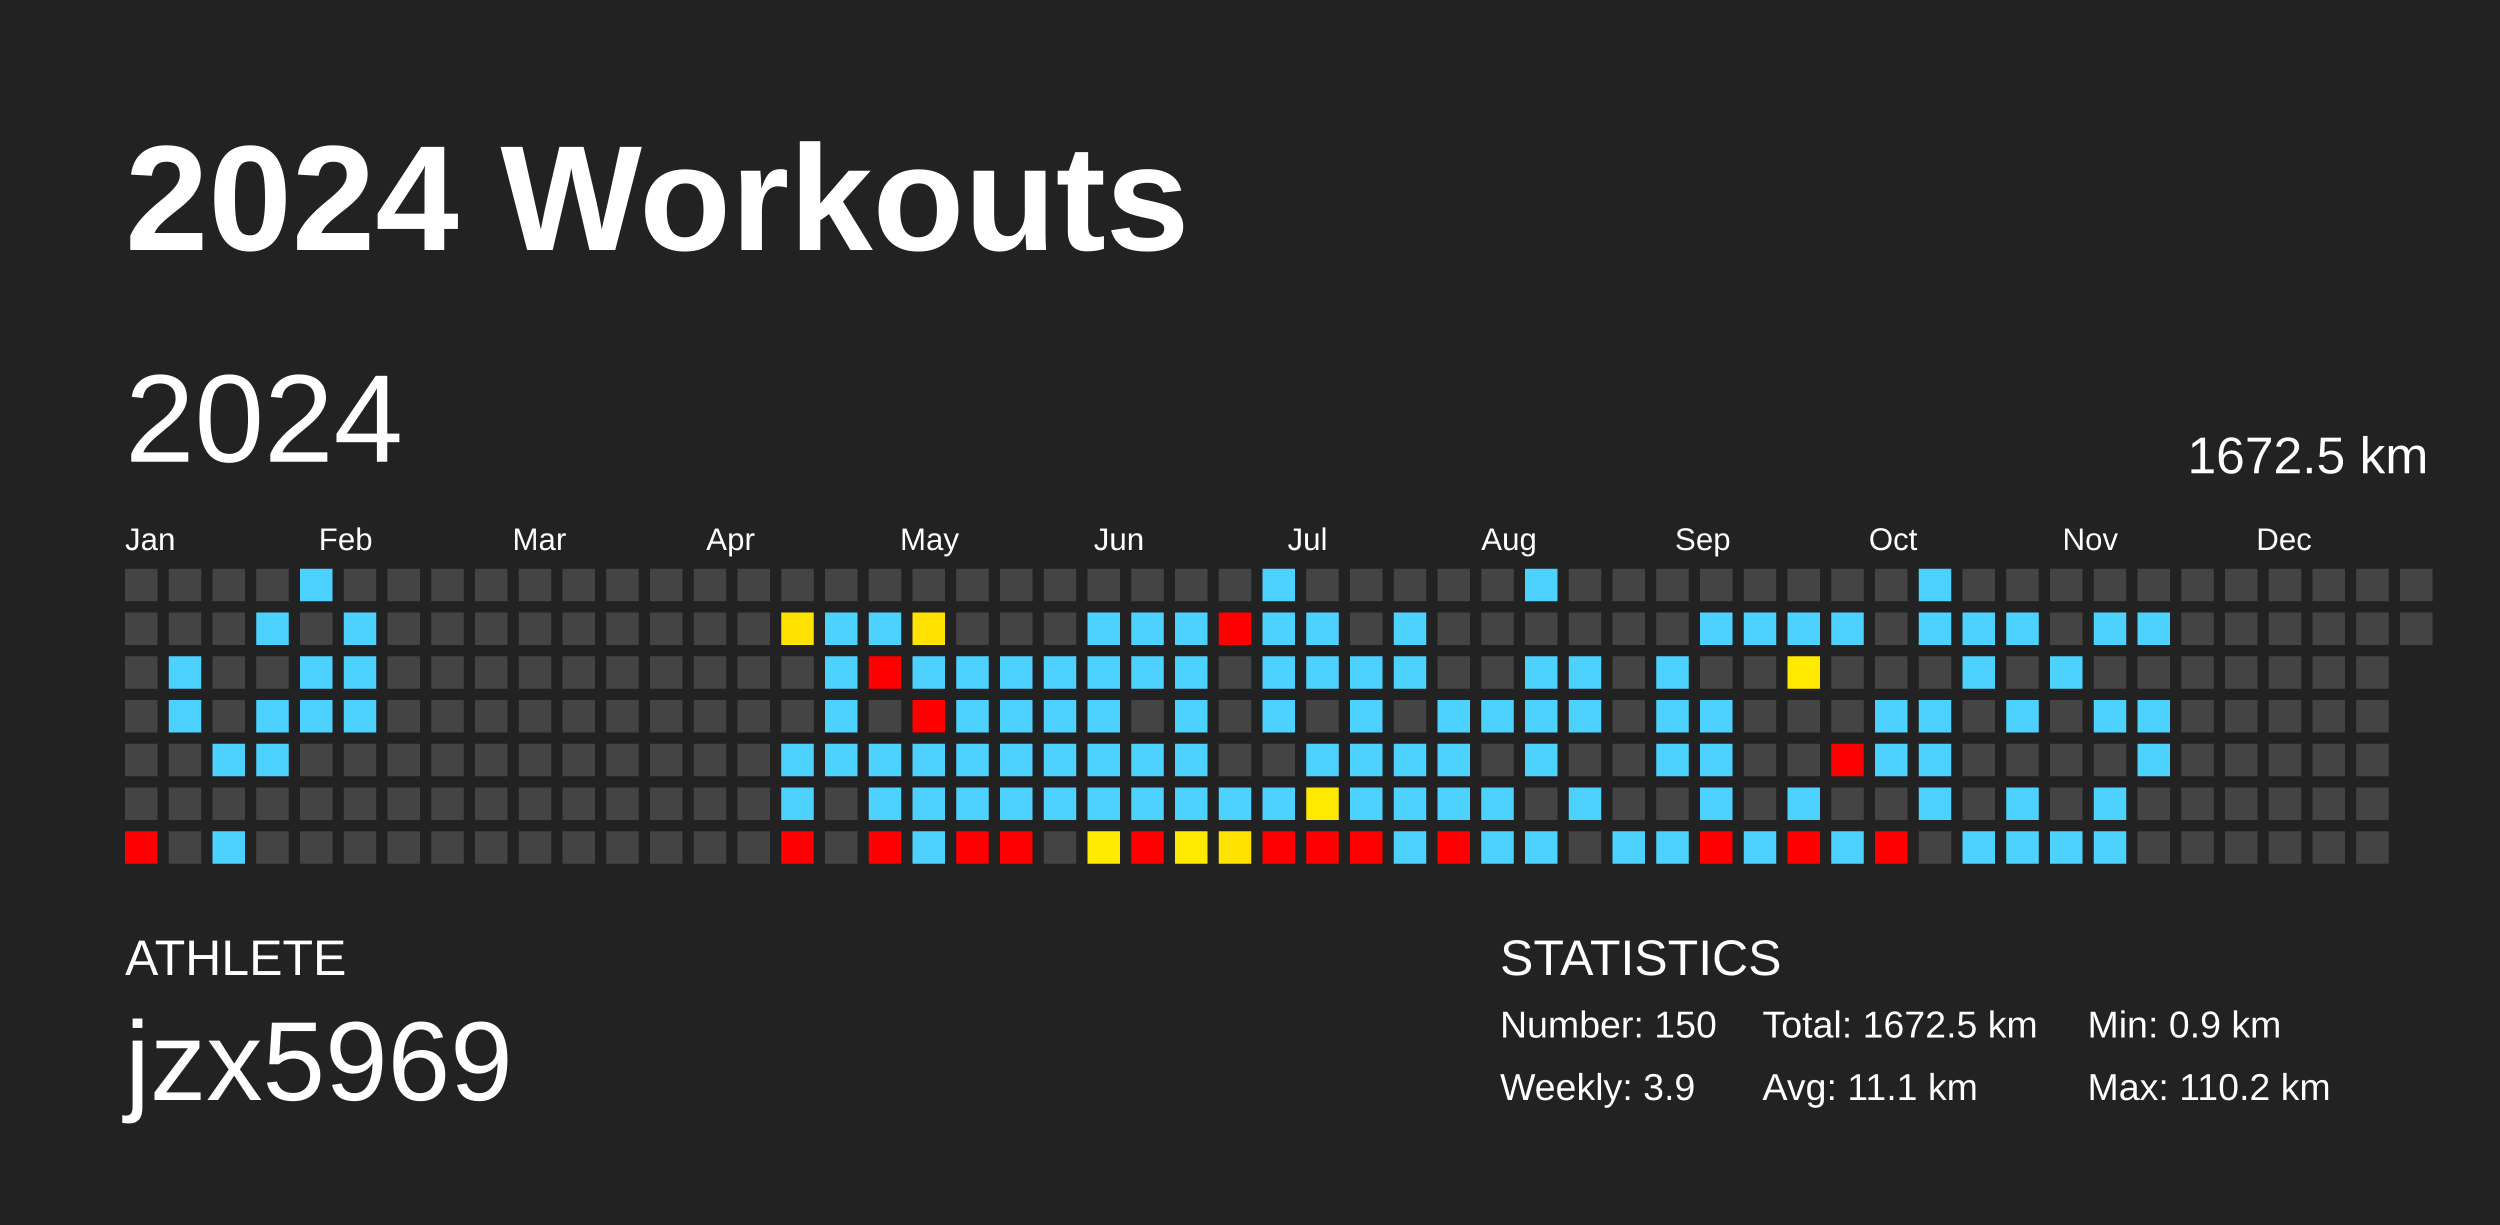
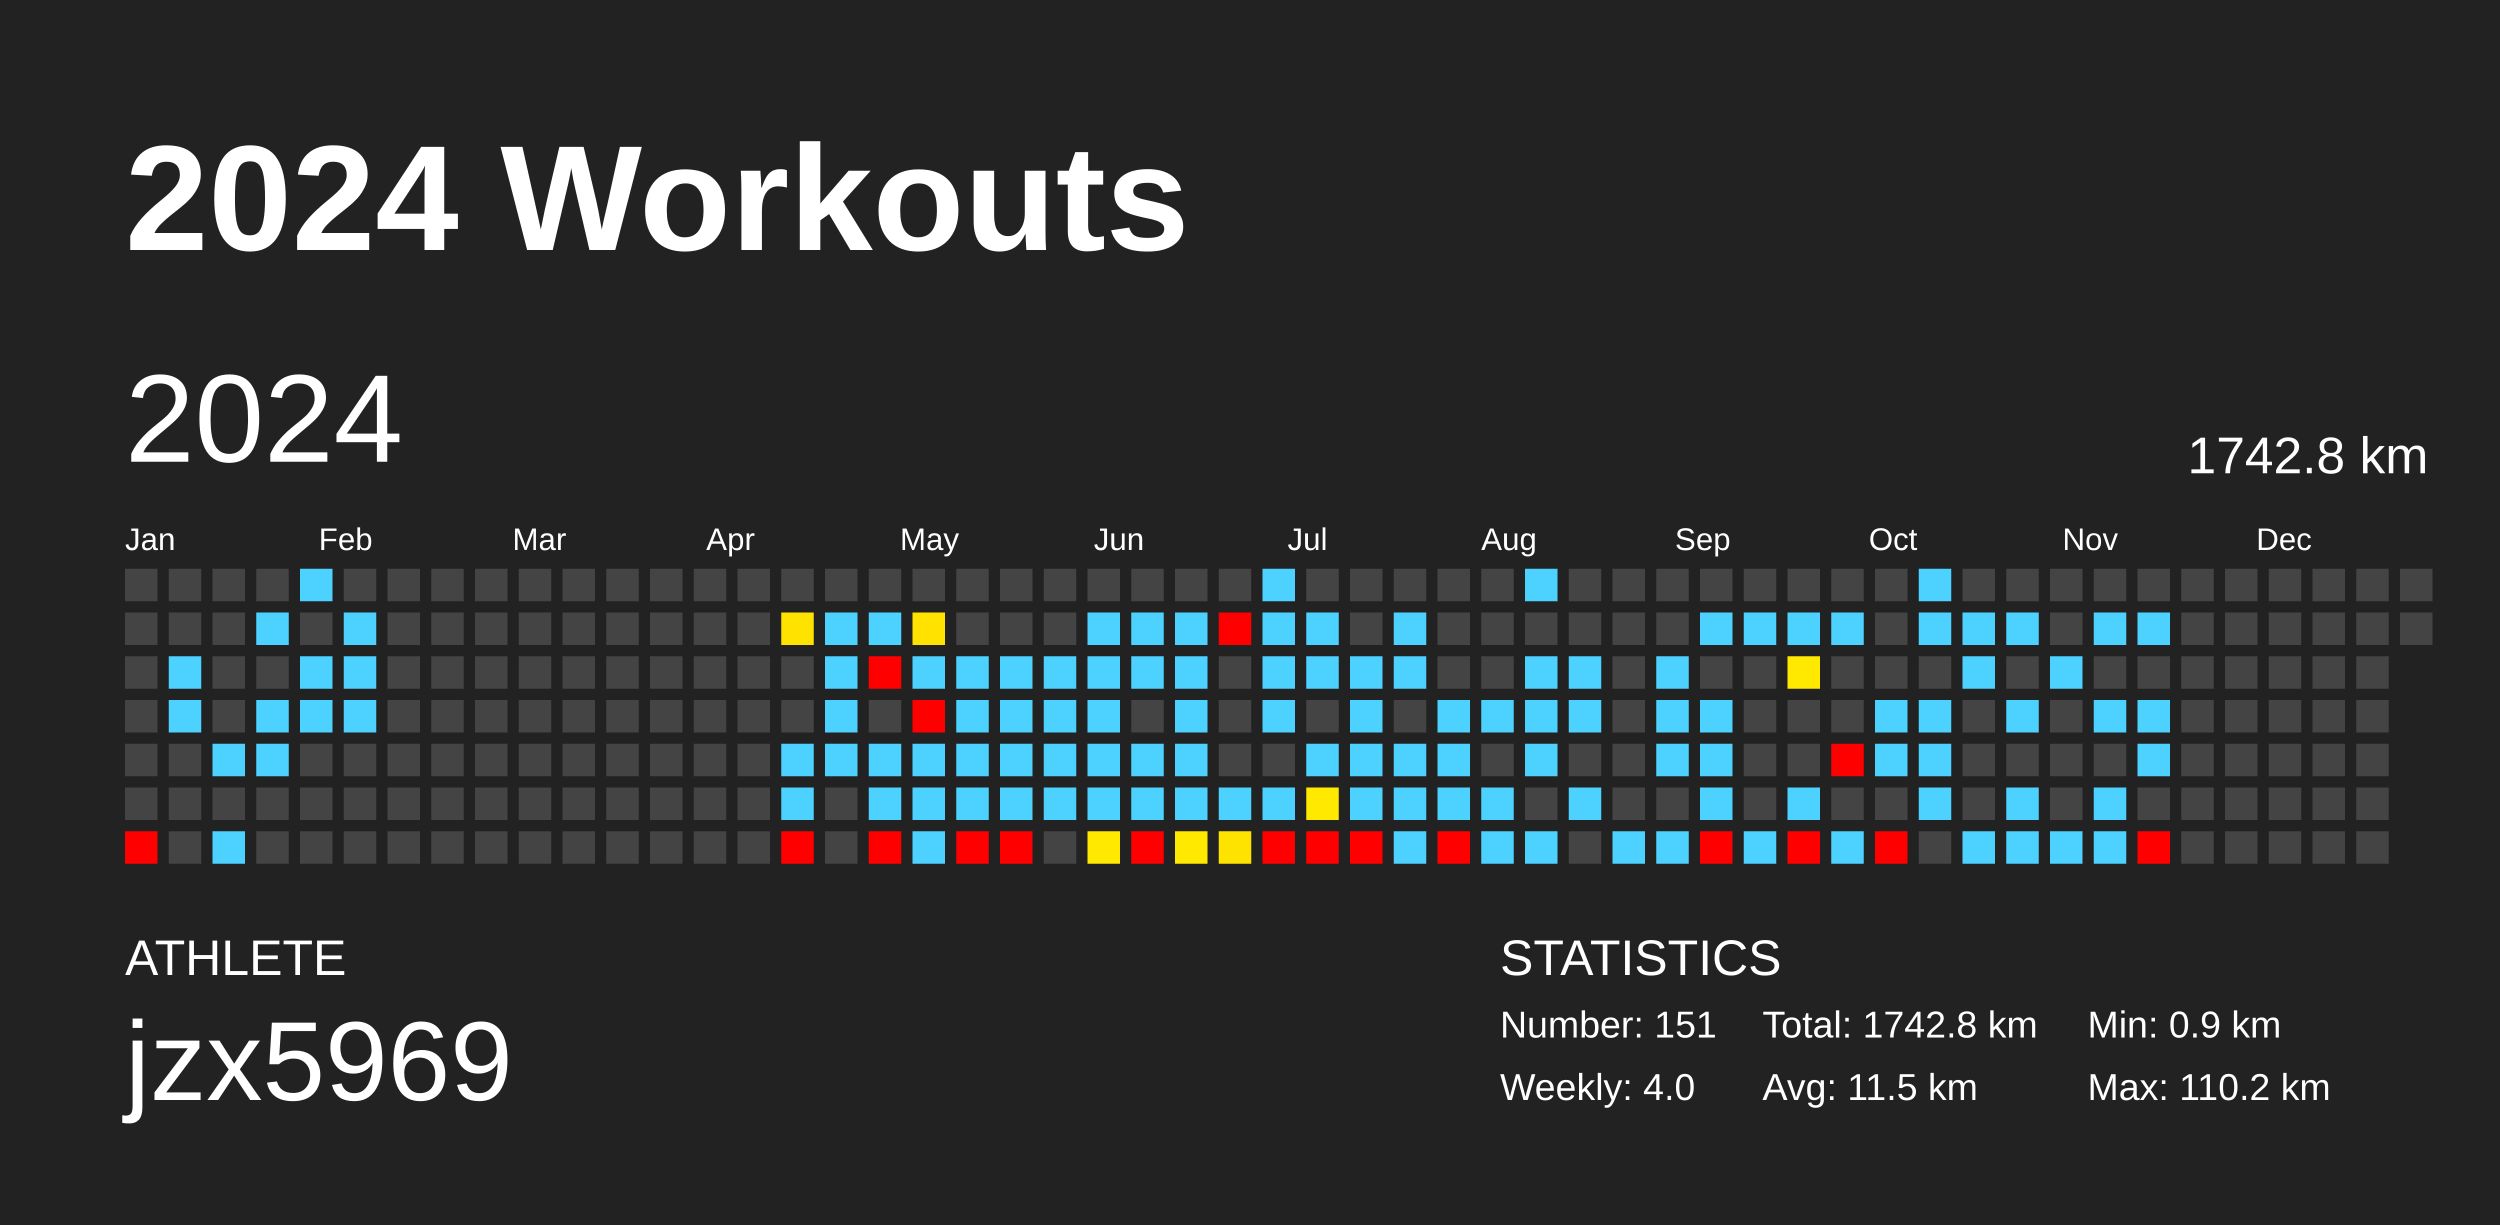
<svg xmlns="http://www.w3.org/2000/svg" baseProfile="full" height="98mm" version="1.1" viewBox="0,0,200,98" width="200mm">
  <defs />
  <rect fill="#222222" height="98" width="200" x="0" y="0" />
  <text fill="#FFFFFF" style="font-size:12px; font-family:Arial; font-weight:bold;" x="10" y="20">2024 Workouts</text>
  <text fill="#FFFFFF" style="font-size:4px; font-family:Arial" x="10" y="78">ATHLETE</text>
  <text fill="#FFFFFF" style="font-size:9px; font-family:Arial" x="10" y="88">jzx5969</text>
  <text fill="#FFFFFF" style="font-size:4px; font-family:Arial" x="120" y="78">STATISTICS</text>
-   <text fill="#FFFFFF" style="font-size:3px; font-family:Arial" x="120" y="83">Number: 150</text>
-   <text fill="#FFFFFF" style="font-size:3px; font-family:Arial" x="120" y="88">Weekly: 3.9</text>
-   <text fill="#FFFFFF" style="font-size:3px; font-family:Arial" x="141" y="83">Total: 1672.5 km</text>
-   <text fill="#FFFFFF" style="font-size:3px; font-family:Arial" x="141" y="88">Avg: 11.1 km</text>
+   <text fill="#FFFFFF" style="font-size:3px; font-family:Arial" x="120" y="83">Number: 151</text>
+   <text fill="#FFFFFF" style="font-size:3px; font-family:Arial" x="120" y="88">Weekly: 4.0</text>
+   <text fill="#FFFFFF" style="font-size:3px; font-family:Arial" x="141" y="83">Total: 1742.8 km</text>
+   <text fill="#FFFFFF" style="font-size:3px; font-family:Arial" x="141" y="88">Avg: 11.5 km</text>
  <text fill="#FFFFFF" style="font-size:3px; font-family:Arial" x="167" y="83">Min: 0.9 km</text>
  <text fill="#FFFFFF" style="font-size:3px; font-family:Arial" x="167" y="88">Max: 110.2 km</text>
  <text dominant-baseline="hanging" fill="#FFFFFF" style="font-size:10.0px; font-family:Arial;" x="10" y="30">2024</text>
-   <text dominant-baseline="hanging" fill="#FFFFFF" style="font-size:4.125px; font-family:Arial;" x="175" y="35">1672.5 km</text>
+   <text dominant-baseline="hanging" fill="#FFFFFF" style="font-size:4.125px; font-family:Arial;" x="175" y="35">1742.8 km</text>
  <text fill="#FFFFFF" style="font-size:2.5px; font-family:Arial" x="10.0" y="44">Jan</text>
  <text fill="#FFFFFF" style="font-size:2.5px; font-family:Arial" x="25.5" y="44">Feb</text>
  <text fill="#FFFFFF" style="font-size:2.5px; font-family:Arial" x="41.0" y="44">Mar</text>
  <text fill="#FFFFFF" style="font-size:2.5px; font-family:Arial" x="56.5" y="44">Apr</text>
  <text fill="#FFFFFF" style="font-size:2.5px; font-family:Arial" x="72.0" y="44">May</text>
  <text fill="#FFFFFF" style="font-size:2.5px; font-family:Arial" x="87.5" y="44">Jun</text>
  <text fill="#FFFFFF" style="font-size:2.5px; font-family:Arial" x="103.0" y="44">Jul</text>
  <text fill="#FFFFFF" style="font-size:2.5px; font-family:Arial" x="118.5" y="44">Aug</text>
  <text fill="#FFFFFF" style="font-size:2.5px; font-family:Arial" x="134.0" y="44">Sep</text>
  <text fill="#FFFFFF" style="font-size:2.5px; font-family:Arial" x="149.5" y="44">Oct</text>
  <text fill="#FFFFFF" style="font-size:2.5px; font-family:Arial" x="165.0" y="44">Nov</text>
  <text fill="#FFFFFF" style="font-size:2.5px; font-family:Arial" x="180.5" y="44">Dec</text>
  <rect fill="#444444" height="2.6" width="2.6" x="10.0" y="45.5" />
  <rect fill="#444444" height="2.6" width="2.6" x="10.0" y="49.0" />
  <rect fill="#444444" height="2.6" width="2.6" x="10.0" y="52.5" />
  <rect fill="#444444" height="2.6" width="2.6" x="10.0" y="56.0" />
  <rect fill="#444444" height="2.6" width="2.6" x="10.0" y="59.5" />
  <rect fill="#444444" height="2.6" width="2.6" x="10.0" y="63.0" />
  <rect fill="red" height="2.6" width="2.6" x="10.0" y="66.5" />
  <rect fill="#444444" height="2.6" width="2.6" x="13.5" y="45.5" />
  <rect fill="#444444" height="2.6" width="2.6" x="13.5" y="49.0" />
  <rect fill="#4dd2ff" height="2.6" width="2.6" x="13.5" y="52.5" />
  <rect fill="#4dd2ff" height="2.6" width="2.6" x="13.5" y="56.0" />
  <rect fill="#444444" height="2.6" width="2.6" x="13.5" y="59.5" />
  <rect fill="#444444" height="2.6" width="2.6" x="13.5" y="63.0" />
  <rect fill="#444444" height="2.6" width="2.6" x="13.5" y="66.5" />
  <rect fill="#444444" height="2.6" width="2.6" x="17.0" y="45.5" />
  <rect fill="#444444" height="2.6" width="2.6" x="17.0" y="49.0" />
  <rect fill="#444444" height="2.6" width="2.6" x="17.0" y="52.5" />
  <rect fill="#444444" height="2.6" width="2.6" x="17.0" y="56.0" />
  <rect fill="#4dd2ff" height="2.6" width="2.6" x="17.0" y="59.5" />
  <rect fill="#444444" height="2.6" width="2.6" x="17.0" y="63.0" />
  <rect fill="#4dd2ff" height="2.6" width="2.6" x="17.0" y="66.5" />
  <rect fill="#444444" height="2.6" width="2.6" x="20.5" y="45.5" />
  <rect fill="#4dd2ff" height="2.6" width="2.6" x="20.5" y="49.0" />
  <rect fill="#444444" height="2.6" width="2.6" x="20.5" y="52.5" />
  <rect fill="#4dd2ff" height="2.6" width="2.6" x="20.5" y="56.0" />
  <rect fill="#4dd2ff" height="2.6" width="2.6" x="20.5" y="59.5" />
  <rect fill="#444444" height="2.6" width="2.6" x="20.5" y="63.0" />
  <rect fill="#444444" height="2.6" width="2.6" x="20.5" y="66.5" />
  <rect fill="#4dd2ff" height="2.6" width="2.6" x="24.0" y="45.5" />
  <rect fill="#444444" height="2.6" width="2.6" x="24.0" y="49.0" />
  <rect fill="#4dd2ff" height="2.6" width="2.6" x="24.0" y="52.5" />
  <rect fill="#4dd2ff" height="2.6" width="2.6" x="24.0" y="56.0" />
  <rect fill="#444444" height="2.6" width="2.6" x="24.0" y="59.5" />
  <rect fill="#444444" height="2.6" width="2.6" x="24.0" y="63.0" />
  <rect fill="#444444" height="2.6" width="2.6" x="24.0" y="66.5" />
  <rect fill="#444444" height="2.6" width="2.6" x="27.5" y="45.5" />
  <rect fill="#4dd2ff" height="2.6" width="2.6" x="27.5" y="49.0" />
  <rect fill="#4dd2ff" height="2.6" width="2.6" x="27.5" y="52.5" />
  <rect fill="#4dd2ff" height="2.6" width="2.6" x="27.5" y="56.0" />
  <rect fill="#444444" height="2.6" width="2.6" x="27.5" y="59.5" />
  <rect fill="#444444" height="2.6" width="2.6" x="27.5" y="63.0" />
  <rect fill="#444444" height="2.6" width="2.6" x="27.5" y="66.5" />
  <rect fill="#444444" height="2.6" width="2.6" x="31.0" y="45.5" />
  <rect fill="#444444" height="2.6" width="2.6" x="31.0" y="49.0" />
  <rect fill="#444444" height="2.6" width="2.6" x="31.0" y="52.5" />
  <rect fill="#444444" height="2.6" width="2.6" x="31.0" y="56.0" />
  <rect fill="#444444" height="2.6" width="2.6" x="31.0" y="59.5" />
  <rect fill="#444444" height="2.6" width="2.6" x="31.0" y="63.0" />
  <rect fill="#444444" height="2.6" width="2.6" x="31.0" y="66.5" />
  <rect fill="#444444" height="2.6" width="2.6" x="34.5" y="45.5" />
  <rect fill="#444444" height="2.6" width="2.6" x="34.5" y="49.0" />
  <rect fill="#444444" height="2.6" width="2.6" x="34.5" y="52.5" />
  <rect fill="#444444" height="2.6" width="2.6" x="34.5" y="56.0" />
  <rect fill="#444444" height="2.6" width="2.6" x="34.5" y="59.5" />
  <rect fill="#444444" height="2.6" width="2.6" x="34.5" y="63.0" />
  <rect fill="#444444" height="2.6" width="2.6" x="34.5" y="66.5" />
  <rect fill="#444444" height="2.6" width="2.6" x="38.0" y="45.5" />
  <rect fill="#444444" height="2.6" width="2.6" x="38.0" y="49.0" />
  <rect fill="#444444" height="2.6" width="2.6" x="38.0" y="52.5" />
  <rect fill="#444444" height="2.6" width="2.6" x="38.0" y="56.0" />
  <rect fill="#444444" height="2.6" width="2.6" x="38.0" y="59.5" />
  <rect fill="#444444" height="2.6" width="2.6" x="38.0" y="63.0" />
  <rect fill="#444444" height="2.6" width="2.6" x="38.0" y="66.5" />
  <rect fill="#444444" height="2.6" width="2.6" x="41.5" y="45.5" />
  <rect fill="#444444" height="2.6" width="2.6" x="41.5" y="49.0" />
  <rect fill="#444444" height="2.6" width="2.6" x="41.5" y="52.5" />
  <rect fill="#444444" height="2.6" width="2.6" x="41.5" y="56.0" />
  <rect fill="#444444" height="2.6" width="2.6" x="41.5" y="59.5" />
  <rect fill="#444444" height="2.6" width="2.6" x="41.5" y="63.0" />
  <rect fill="#444444" height="2.6" width="2.6" x="41.5" y="66.5" />
  <rect fill="#444444" height="2.6" width="2.6" x="45.0" y="45.5" />
  <rect fill="#444444" height="2.6" width="2.6" x="45.0" y="49.0" />
  <rect fill="#444444" height="2.6" width="2.6" x="45.0" y="52.5" />
  <rect fill="#444444" height="2.6" width="2.6" x="45.0" y="56.0" />
  <rect fill="#444444" height="2.6" width="2.6" x="45.0" y="59.5" />
  <rect fill="#444444" height="2.6" width="2.6" x="45.0" y="63.0" />
  <rect fill="#444444" height="2.6" width="2.6" x="45.0" y="66.5" />
  <rect fill="#444444" height="2.6" width="2.6" x="48.5" y="45.5" />
  <rect fill="#444444" height="2.6" width="2.6" x="48.5" y="49.0" />
  <rect fill="#444444" height="2.6" width="2.6" x="48.5" y="52.5" />
  <rect fill="#444444" height="2.6" width="2.6" x="48.5" y="56.0" />
  <rect fill="#444444" height="2.6" width="2.6" x="48.5" y="59.5" />
  <rect fill="#444444" height="2.6" width="2.6" x="48.5" y="63.0" />
  <rect fill="#444444" height="2.6" width="2.6" x="48.5" y="66.5" />
  <rect fill="#444444" height="2.6" width="2.6" x="52.0" y="45.5" />
  <rect fill="#444444" height="2.6" width="2.6" x="52.0" y="49.0" />
  <rect fill="#444444" height="2.6" width="2.6" x="52.0" y="52.5" />
  <rect fill="#444444" height="2.6" width="2.6" x="52.0" y="56.0" />
  <rect fill="#444444" height="2.6" width="2.6" x="52.0" y="59.5" />
  <rect fill="#444444" height="2.6" width="2.6" x="52.0" y="63.0" />
  <rect fill="#444444" height="2.6" width="2.6" x="52.0" y="66.5" />
  <rect fill="#444444" height="2.6" width="2.6" x="55.5" y="45.5" />
  <rect fill="#444444" height="2.6" width="2.6" x="55.5" y="49.0" />
  <rect fill="#444444" height="2.6" width="2.6" x="55.5" y="52.5" />
  <rect fill="#444444" height="2.6" width="2.6" x="55.5" y="56.0" />
  <rect fill="#444444" height="2.6" width="2.6" x="55.5" y="59.5" />
  <rect fill="#444444" height="2.6" width="2.6" x="55.5" y="63.0" />
  <rect fill="#444444" height="2.6" width="2.6" x="55.5" y="66.5" />
  <rect fill="#444444" height="2.6" width="2.6" x="59.0" y="45.5" />
  <rect fill="#444444" height="2.6" width="2.6" x="59.0" y="49.0" />
  <rect fill="#444444" height="2.6" width="2.6" x="59.0" y="52.5" />
  <rect fill="#444444" height="2.6" width="2.6" x="59.0" y="56.0" />
  <rect fill="#444444" height="2.6" width="2.6" x="59.0" y="59.5" />
  <rect fill="#444444" height="2.6" width="2.6" x="59.0" y="63.0" />
  <rect fill="#444444" height="2.6" width="2.6" x="59.0" y="66.5" />
  <rect fill="#444444" height="2.6" width="2.6" x="62.5" y="45.5" />
  <rect fill="#ffe200" height="2.6" width="2.6" x="62.5" y="49.0" />
  <rect fill="#444444" height="2.6" width="2.6" x="62.5" y="52.5" />
  <rect fill="#444444" height="2.6" width="2.6" x="62.5" y="56.0" />
  <rect fill="#4dd2ff" height="2.6" width="2.6" x="62.5" y="59.5" />
  <rect fill="#4dd2ff" height="2.6" width="2.6" x="62.5" y="63.0" />
  <rect fill="red" height="2.6" width="2.6" x="62.5" y="66.5" />
  <rect fill="#444444" height="2.6" width="2.6" x="66.0" y="45.5" />
  <rect fill="#4dd2ff" height="2.6" width="2.6" x="66.0" y="49.0" />
  <rect fill="#4dd2ff" height="2.6" width="2.6" x="66.0" y="52.5" />
  <rect fill="#4dd2ff" height="2.6" width="2.6" x="66.0" y="56.0" />
  <rect fill="#4dd2ff" height="2.6" width="2.6" x="66.0" y="59.5" />
  <rect fill="#444444" height="2.6" width="2.6" x="66.0" y="63.0" />
  <rect fill="#444444" height="2.6" width="2.6" x="66.0" y="66.5" />
  <rect fill="#444444" height="2.6" width="2.6" x="69.5" y="45.5" />
  <rect fill="#4dd2ff" height="2.6" width="2.6" x="69.5" y="49.0" />
  <rect fill="red" height="2.6" width="2.6" x="69.5" y="52.5" />
  <rect fill="#444444" height="2.6" width="2.6" x="69.5" y="56.0" />
  <rect fill="#4dd2ff" height="2.6" width="2.6" x="69.5" y="59.5" />
  <rect fill="#4dd2ff" height="2.6" width="2.6" x="69.5" y="63.0" />
  <rect fill="red" height="2.6" width="2.6" x="69.5" y="66.5" />
  <rect fill="#444444" height="2.6" width="2.6" x="73.0" y="45.5" />
  <rect fill="#ffe200" height="2.6" width="2.6" x="73.0" y="49.0" />
  <rect fill="#4dd2ff" height="2.6" width="2.6" x="73.0" y="52.5" />
  <rect fill="red" height="2.6" width="2.6" x="73.0" y="56.0" />
  <rect fill="#4dd2ff" height="2.6" width="2.6" x="73.0" y="59.5" />
  <rect fill="#4dd2ff" height="2.6" width="2.6" x="73.0" y="63.0" />
  <rect fill="#4dd2ff" height="2.6" width="2.6" x="73.0" y="66.5" />
  <rect fill="#444444" height="2.6" width="2.6" x="76.5" y="45.5" />
  <rect fill="#444444" height="2.6" width="2.6" x="76.5" y="49.0" />
  <rect fill="#4dd2ff" height="2.6" width="2.6" x="76.5" y="52.5" />
  <rect fill="#4dd2ff" height="2.6" width="2.6" x="76.5" y="56.0" />
  <rect fill="#4dd2ff" height="2.6" width="2.6" x="76.5" y="59.5" />
  <rect fill="#4dd2ff" height="2.6" width="2.6" x="76.5" y="63.0" />
  <rect fill="red" height="2.6" width="2.6" x="76.5" y="66.5" />
  <rect fill="#444444" height="2.6" width="2.6" x="80.0" y="45.5" />
  <rect fill="#444444" height="2.6" width="2.6" x="80.0" y="49.0" />
  <rect fill="#4dd2ff" height="2.6" width="2.6" x="80.0" y="52.5" />
  <rect fill="#4dd2ff" height="2.6" width="2.6" x="80.0" y="56.0" />
  <rect fill="#4dd2ff" height="2.6" width="2.6" x="80.0" y="59.5" />
  <rect fill="#4dd2ff" height="2.6" width="2.6" x="80.0" y="63.0" />
  <rect fill="red" height="2.6" width="2.6" x="80.0" y="66.5" />
  <rect fill="#444444" height="2.6" width="2.6" x="83.5" y="45.5" />
  <rect fill="#444444" height="2.6" width="2.6" x="83.5" y="49.0" />
  <rect fill="#4dd2ff" height="2.6" width="2.6" x="83.5" y="52.5" />
  <rect fill="#4dd2ff" height="2.6" width="2.6" x="83.5" y="56.0" />
  <rect fill="#4dd2ff" height="2.6" width="2.6" x="83.5" y="59.5" />
  <rect fill="#4dd2ff" height="2.6" width="2.6" x="83.5" y="63.0" />
  <rect fill="#444444" height="2.6" width="2.6" x="83.5" y="66.5" />
  <rect fill="#444444" height="2.6" width="2.6" x="87.0" y="45.5" />
  <rect fill="#4dd2ff" height="2.6" width="2.6" x="87.0" y="49.0" />
  <rect fill="#4dd2ff" height="2.6" width="2.6" x="87.0" y="52.5" />
  <rect fill="#4dd2ff" height="2.6" width="2.6" x="87.0" y="56.0" />
  <rect fill="#4dd2ff" height="2.6" width="2.6" x="87.0" y="59.5" />
  <rect fill="#4dd2ff" height="2.6" width="2.6" x="87.0" y="63.0" />
  <rect fill="#ffe900" height="2.6" width="2.6" x="87.0" y="66.5" />
  <rect fill="#444444" height="2.6" width="2.6" x="90.5" y="45.5" />
  <rect fill="#4dd2ff" height="2.6" width="2.6" x="90.5" y="49.0" />
  <rect fill="#4dd2ff" height="2.6" width="2.6" x="90.5" y="52.5" />
  <rect fill="#444444" height="2.6" width="2.6" x="90.5" y="56.0" />
  <rect fill="#4dd2ff" height="2.6" width="2.6" x="90.5" y="59.5" />
  <rect fill="#4dd2ff" height="2.6" width="2.6" x="90.5" y="63.0" />
  <rect fill="red" height="2.6" width="2.6" x="90.5" y="66.5" />
  <rect fill="#444444" height="2.6" width="2.6" x="94.0" y="45.5" />
  <rect fill="#4dd2ff" height="2.6" width="2.6" x="94.0" y="49.0" />
  <rect fill="#4dd2ff" height="2.6" width="2.6" x="94.0" y="52.5" />
  <rect fill="#4dd2ff" height="2.6" width="2.6" x="94.0" y="56.0" />
  <rect fill="#4dd2ff" height="2.6" width="2.6" x="94.0" y="59.5" />
  <rect fill="#4dd2ff" height="2.6" width="2.6" x="94.0" y="63.0" />
  <rect fill="#ffe900" height="2.6" width="2.6" x="94.0" y="66.5" />
  <rect fill="#444444" height="2.6" width="2.6" x="97.5" y="45.5" />
  <rect fill="red" height="2.6" width="2.6" x="97.5" y="49.0" />
  <rect fill="#444444" height="2.6" width="2.6" x="97.5" y="52.5" />
  <rect fill="#444444" height="2.6" width="2.6" x="97.5" y="56.0" />
  <rect fill="#444444" height="2.6" width="2.6" x="97.5" y="59.5" />
  <rect fill="#4dd2ff" height="2.6" width="2.6" x="97.5" y="63.0" />
  <rect fill="#ffe300" height="2.6" width="2.6" x="97.5" y="66.5" />
  <rect fill="#4dd2ff" height="2.6" width="2.6" x="101.0" y="45.5" />
  <rect fill="#4dd2ff" height="2.6" width="2.6" x="101.0" y="49.0" />
  <rect fill="#4dd2ff" height="2.6" width="2.6" x="101.0" y="52.5" />
  <rect fill="#4dd2ff" height="2.6" width="2.6" x="101.0" y="56.0" />
  <rect fill="#444444" height="2.6" width="2.6" x="101.0" y="59.5" />
  <rect fill="#4dd2ff" height="2.6" width="2.6" x="101.0" y="63.0" />
  <rect fill="red" height="2.6" width="2.6" x="101.0" y="66.5" />
  <rect fill="#444444" height="2.6" width="2.6" x="104.5" y="45.5" />
  <rect fill="#4dd2ff" height="2.6" width="2.6" x="104.5" y="49.0" />
  <rect fill="#4dd2ff" height="2.6" width="2.6" x="104.5" y="52.5" />
  <rect fill="#444444" height="2.6" width="2.6" x="104.5" y="56.0" />
  <rect fill="#4dd2ff" height="2.6" width="2.6" x="104.5" y="59.5" />
  <rect fill="#ffe900" height="2.6" width="2.6" x="104.5" y="63.0" />
  <rect fill="red" height="2.6" width="2.6" x="104.5" y="66.5" />
  <rect fill="#444444" height="2.6" width="2.6" x="108.0" y="45.5" />
  <rect fill="#444444" height="2.6" width="2.6" x="108.0" y="49.0" />
  <rect fill="#4dd2ff" height="2.6" width="2.6" x="108.0" y="52.5" />
  <rect fill="#4dd2ff" height="2.6" width="2.6" x="108.0" y="56.0" />
  <rect fill="#4dd2ff" height="2.6" width="2.6" x="108.0" y="59.5" />
  <rect fill="#4dd2ff" height="2.6" width="2.6" x="108.0" y="63.0" />
  <rect fill="red" height="2.6" width="2.6" x="108.0" y="66.5" />
  <rect fill="#444444" height="2.6" width="2.6" x="111.5" y="45.5" />
  <rect fill="#4dd2ff" height="2.6" width="2.6" x="111.5" y="49.0" />
  <rect fill="#4dd2ff" height="2.6" width="2.6" x="111.5" y="52.5" />
  <rect fill="#444444" height="2.6" width="2.6" x="111.5" y="56.0" />
  <rect fill="#4dd2ff" height="2.6" width="2.6" x="111.5" y="59.5" />
  <rect fill="#4dd2ff" height="2.6" width="2.6" x="111.5" y="63.0" />
  <rect fill="#4dd2ff" height="2.6" width="2.6" x="111.5" y="66.5" />
  <rect fill="#444444" height="2.6" width="2.6" x="115.0" y="45.5" />
  <rect fill="#444444" height="2.6" width="2.6" x="115.0" y="49.0" />
  <rect fill="#444444" height="2.6" width="2.6" x="115.0" y="52.5" />
  <rect fill="#4dd2ff" height="2.6" width="2.6" x="115.0" y="56.0" />
  <rect fill="#4dd2ff" height="2.6" width="2.6" x="115.0" y="59.5" />
  <rect fill="#4dd2ff" height="2.6" width="2.6" x="115.0" y="63.0" />
  <rect fill="red" height="2.6" width="2.6" x="115.0" y="66.5" />
  <rect fill="#444444" height="2.6" width="2.6" x="118.5" y="45.5" />
  <rect fill="#444444" height="2.6" width="2.6" x="118.5" y="49.0" />
  <rect fill="#444444" height="2.6" width="2.6" x="118.5" y="52.5" />
  <rect fill="#4dd2ff" height="2.6" width="2.6" x="118.5" y="56.0" />
  <rect fill="#444444" height="2.6" width="2.6" x="118.5" y="59.5" />
  <rect fill="#4dd2ff" height="2.6" width="2.6" x="118.5" y="63.0" />
  <rect fill="#4dd2ff" height="2.6" width="2.6" x="118.5" y="66.5" />
  <rect fill="#4dd2ff" height="2.6" width="2.6" x="122.0" y="45.5" />
  <rect fill="#444444" height="2.6" width="2.6" x="122.0" y="49.0" />
  <rect fill="#4dd2ff" height="2.6" width="2.6" x="122.0" y="52.5" />
  <rect fill="#4dd2ff" height="2.6" width="2.6" x="122.0" y="56.0" />
  <rect fill="#4dd2ff" height="2.6" width="2.6" x="122.0" y="59.5" />
  <rect fill="#444444" height="2.6" width="2.6" x="122.0" y="63.0" />
  <rect fill="#4dd2ff" height="2.6" width="2.6" x="122.0" y="66.5" />
  <rect fill="#444444" height="2.6" width="2.6" x="125.5" y="45.5" />
  <rect fill="#444444" height="2.6" width="2.6" x="125.5" y="49.0" />
  <rect fill="#4dd2ff" height="2.6" width="2.6" x="125.5" y="52.5" />
  <rect fill="#4dd2ff" height="2.6" width="2.6" x="125.5" y="56.0" />
  <rect fill="#444444" height="2.6" width="2.6" x="125.5" y="59.5" />
  <rect fill="#4dd2ff" height="2.6" width="2.6" x="125.5" y="63.0" />
  <rect fill="#444444" height="2.6" width="2.6" x="125.5" y="66.5" />
  <rect fill="#444444" height="2.6" width="2.6" x="129.0" y="45.5" />
  <rect fill="#444444" height="2.6" width="2.6" x="129.0" y="49.0" />
  <rect fill="#444444" height="2.6" width="2.6" x="129.0" y="52.5" />
  <rect fill="#444444" height="2.6" width="2.6" x="129.0" y="56.0" />
  <rect fill="#444444" height="2.6" width="2.6" x="129.0" y="59.5" />
  <rect fill="#444444" height="2.6" width="2.6" x="129.0" y="63.0" />
  <rect fill="#4dd2ff" height="2.6" width="2.6" x="129.0" y="66.5" />
  <rect fill="#444444" height="2.6" width="2.6" x="132.5" y="45.5" />
  <rect fill="#444444" height="2.6" width="2.6" x="132.5" y="49.0" />
  <rect fill="#4dd2ff" height="2.6" width="2.6" x="132.5" y="52.5" />
  <rect fill="#4dd2ff" height="2.6" width="2.6" x="132.5" y="56.0" />
  <rect fill="#4dd2ff" height="2.6" width="2.6" x="132.5" y="59.5" />
  <rect fill="#444444" height="2.6" width="2.6" x="132.5" y="63.0" />
  <rect fill="#4dd2ff" height="2.6" width="2.6" x="132.5" y="66.5" />
  <rect fill="#444444" height="2.6" width="2.6" x="136.0" y="45.5" />
  <rect fill="#4dd2ff" height="2.6" width="2.6" x="136.0" y="49.0" />
  <rect fill="#444444" height="2.6" width="2.6" x="136.0" y="52.5" />
  <rect fill="#4dd2ff" height="2.6" width="2.6" x="136.0" y="56.0" />
  <rect fill="#4dd2ff" height="2.6" width="2.6" x="136.0" y="59.5" />
  <rect fill="#4dd2ff" height="2.6" width="2.6" x="136.0" y="63.0" />
  <rect fill="red" height="2.6" width="2.6" x="136.0" y="66.5" />
  <rect fill="#444444" height="2.6" width="2.6" x="139.5" y="45.5" />
  <rect fill="#4dd2ff" height="2.6" width="2.6" x="139.5" y="49.0" />
  <rect fill="#444444" height="2.6" width="2.6" x="139.5" y="52.5" />
  <rect fill="#444444" height="2.6" width="2.6" x="139.5" y="56.0" />
  <rect fill="#444444" height="2.6" width="2.6" x="139.5" y="59.5" />
  <rect fill="#444444" height="2.6" width="2.6" x="139.5" y="63.0" />
  <rect fill="#4dd2ff" height="2.6" width="2.6" x="139.5" y="66.5" />
  <rect fill="#444444" height="2.6" width="2.6" x="143.0" y="45.5" />
  <rect fill="#4dd2ff" height="2.6" width="2.6" x="143.0" y="49.0" />
  <rect fill="#ffe900" height="2.6" width="2.6" x="143.0" y="52.5" />
  <rect fill="#444444" height="2.6" width="2.6" x="143.0" y="56.0" />
  <rect fill="#444444" height="2.6" width="2.6" x="143.0" y="59.5" />
  <rect fill="#4dd2ff" height="2.6" width="2.6" x="143.0" y="63.0" />
  <rect fill="red" height="2.6" width="2.6" x="143.0" y="66.5" />
  <rect fill="#444444" height="2.6" width="2.6" x="146.5" y="45.5" />
  <rect fill="#4dd2ff" height="2.6" width="2.6" x="146.5" y="49.0" />
  <rect fill="#444444" height="2.6" width="2.6" x="146.5" y="52.5" />
  <rect fill="#444444" height="2.6" width="2.6" x="146.5" y="56.0" />
  <rect fill="red" height="2.6" width="2.6" x="146.5" y="59.5" />
  <rect fill="#444444" height="2.6" width="2.6" x="146.5" y="63.0" />
  <rect fill="#4dd2ff" height="2.6" width="2.6" x="146.5" y="66.5" />
  <rect fill="#444444" height="2.6" width="2.6" x="150.0" y="45.5" />
  <rect fill="#444444" height="2.6" width="2.6" x="150.0" y="49.0" />
  <rect fill="#444444" height="2.6" width="2.6" x="150.0" y="52.5" />
  <rect fill="#4dd2ff" height="2.6" width="2.6" x="150.0" y="56.0" />
  <rect fill="#4dd2ff" height="2.6" width="2.6" x="150.0" y="59.5" />
  <rect fill="#444444" height="2.6" width="2.6" x="150.0" y="63.0" />
  <rect fill="red" height="2.6" width="2.6" x="150.0" y="66.5" />
  <rect fill="#4dd2ff" height="2.6" width="2.6" x="153.5" y="45.5" />
  <rect fill="#4dd2ff" height="2.6" width="2.6" x="153.5" y="49.0" />
  <rect fill="#444444" height="2.6" width="2.6" x="153.5" y="52.5" />
  <rect fill="#4dd2ff" height="2.6" width="2.6" x="153.5" y="56.0" />
  <rect fill="#4dd2ff" height="2.6" width="2.6" x="153.5" y="59.5" />
  <rect fill="#4dd2ff" height="2.6" width="2.6" x="153.5" y="63.0" />
  <rect fill="#444444" height="2.6" width="2.6" x="153.5" y="66.5" />
  <rect fill="#444444" height="2.6" width="2.6" x="157.0" y="45.5" />
  <rect fill="#4dd2ff" height="2.6" width="2.6" x="157.0" y="49.0" />
  <rect fill="#4dd2ff" height="2.6" width="2.6" x="157.0" y="52.5" />
  <rect fill="#444444" height="2.6" width="2.6" x="157.0" y="56.0" />
  <rect fill="#444444" height="2.6" width="2.6" x="157.0" y="59.5" />
  <rect fill="#444444" height="2.6" width="2.6" x="157.0" y="63.0" />
  <rect fill="#4dd2ff" height="2.6" width="2.6" x="157.0" y="66.5" />
  <rect fill="#444444" height="2.6" width="2.6" x="160.5" y="45.5" />
  <rect fill="#4dd2ff" height="2.6" width="2.6" x="160.5" y="49.0" />
  <rect fill="#444444" height="2.6" width="2.6" x="160.5" y="52.5" />
  <rect fill="#4dd2ff" height="2.6" width="2.6" x="160.5" y="56.0" />
  <rect fill="#444444" height="2.6" width="2.6" x="160.5" y="59.5" />
  <rect fill="#4dd2ff" height="2.6" width="2.6" x="160.5" y="63.0" />
  <rect fill="#4dd2ff" height="2.6" width="2.6" x="160.5" y="66.5" />
  <rect fill="#444444" height="2.6" width="2.6" x="164.0" y="45.5" />
  <rect fill="#444444" height="2.6" width="2.6" x="164.0" y="49.0" />
  <rect fill="#4dd2ff" height="2.6" width="2.6" x="164.0" y="52.5" />
  <rect fill="#444444" height="2.6" width="2.6" x="164.0" y="56.0" />
  <rect fill="#444444" height="2.6" width="2.6" x="164.0" y="59.5" />
  <rect fill="#444444" height="2.6" width="2.6" x="164.0" y="63.0" />
  <rect fill="#4dd2ff" height="2.6" width="2.6" x="164.0" y="66.5" />
  <rect fill="#444444" height="2.6" width="2.6" x="167.5" y="45.5" />
  <rect fill="#4dd2ff" height="2.6" width="2.6" x="167.5" y="49.0" />
  <rect fill="#444444" height="2.6" width="2.6" x="167.5" y="52.5" />
  <rect fill="#4dd2ff" height="2.6" width="2.6" x="167.5" y="56.0" />
  <rect fill="#444444" height="2.6" width="2.6" x="167.5" y="59.5" />
  <rect fill="#4dd2ff" height="2.6" width="2.6" x="167.5" y="63.0" />
  <rect fill="#4dd2ff" height="2.6" width="2.6" x="167.5" y="66.5" />
  <rect fill="#444444" height="2.6" width="2.6" x="171.0" y="45.5" />
  <rect fill="#4dd2ff" height="2.6" width="2.6" x="171.0" y="49.0" />
  <rect fill="#444444" height="2.6" width="2.6" x="171.0" y="52.5" />
  <rect fill="#4dd2ff" height="2.6" width="2.6" x="171.0" y="56.0" />
  <rect fill="#4dd2ff" height="2.6" width="2.6" x="171.0" y="59.5" />
  <rect fill="#444444" height="2.6" width="2.6" x="171.0" y="63.0" />
-   <rect fill="#444444" height="2.6" width="2.6" x="171.0" y="66.5" />
+   <rect fill="red" height="2.6" width="2.6" x="171.0" y="66.5" />
  <rect fill="#444444" height="2.6" width="2.6" x="174.5" y="45.5" />
  <rect fill="#444444" height="2.6" width="2.6" x="174.5" y="49.0" />
  <rect fill="#444444" height="2.6" width="2.6" x="174.5" y="52.5" />
  <rect fill="#444444" height="2.6" width="2.6" x="174.5" y="56.0" />
  <rect fill="#444444" height="2.6" width="2.6" x="174.5" y="59.5" />
  <rect fill="#444444" height="2.6" width="2.6" x="174.5" y="63.0" />
  <rect fill="#444444" height="2.6" width="2.6" x="174.5" y="66.5" />
  <rect fill="#444444" height="2.6" width="2.6" x="178.0" y="45.5" />
  <rect fill="#444444" height="2.6" width="2.6" x="178.0" y="49.0" />
  <rect fill="#444444" height="2.6" width="2.6" x="178.0" y="52.5" />
  <rect fill="#444444" height="2.6" width="2.6" x="178.0" y="56.0" />
  <rect fill="#444444" height="2.6" width="2.6" x="178.0" y="59.5" />
  <rect fill="#444444" height="2.6" width="2.6" x="178.0" y="63.0" />
  <rect fill="#444444" height="2.6" width="2.6" x="178.0" y="66.5" />
  <rect fill="#444444" height="2.6" width="2.6" x="181.5" y="45.5" />
  <rect fill="#444444" height="2.6" width="2.6" x="181.5" y="49.0" />
  <rect fill="#444444" height="2.6" width="2.6" x="181.5" y="52.5" />
  <rect fill="#444444" height="2.6" width="2.6" x="181.5" y="56.0" />
  <rect fill="#444444" height="2.6" width="2.6" x="181.5" y="59.5" />
  <rect fill="#444444" height="2.6" width="2.6" x="181.5" y="63.0" />
  <rect fill="#444444" height="2.6" width="2.6" x="181.5" y="66.5" />
  <rect fill="#444444" height="2.6" width="2.6" x="185.0" y="45.5" />
  <rect fill="#444444" height="2.6" width="2.6" x="185.0" y="49.0" />
  <rect fill="#444444" height="2.6" width="2.6" x="185.0" y="52.5" />
  <rect fill="#444444" height="2.6" width="2.6" x="185.0" y="56.0" />
  <rect fill="#444444" height="2.6" width="2.6" x="185.0" y="59.5" />
  <rect fill="#444444" height="2.6" width="2.6" x="185.0" y="63.0" />
  <rect fill="#444444" height="2.6" width="2.6" x="185.0" y="66.5" />
  <rect fill="#444444" height="2.6" width="2.6" x="188.5" y="45.5" />
  <rect fill="#444444" height="2.6" width="2.6" x="188.5" y="49.0" />
  <rect fill="#444444" height="2.6" width="2.6" x="188.5" y="52.5" />
  <rect fill="#444444" height="2.6" width="2.6" x="188.5" y="56.0" />
  <rect fill="#444444" height="2.6" width="2.6" x="188.5" y="59.5" />
  <rect fill="#444444" height="2.6" width="2.6" x="188.5" y="63.0" />
  <rect fill="#444444" height="2.6" width="2.6" x="188.5" y="66.5" />
  <rect fill="#444444" height="2.6" width="2.6" x="192.0" y="45.5" />
  <rect fill="#444444" height="2.6" width="2.6" x="192.0" y="49.0" />
</svg>
